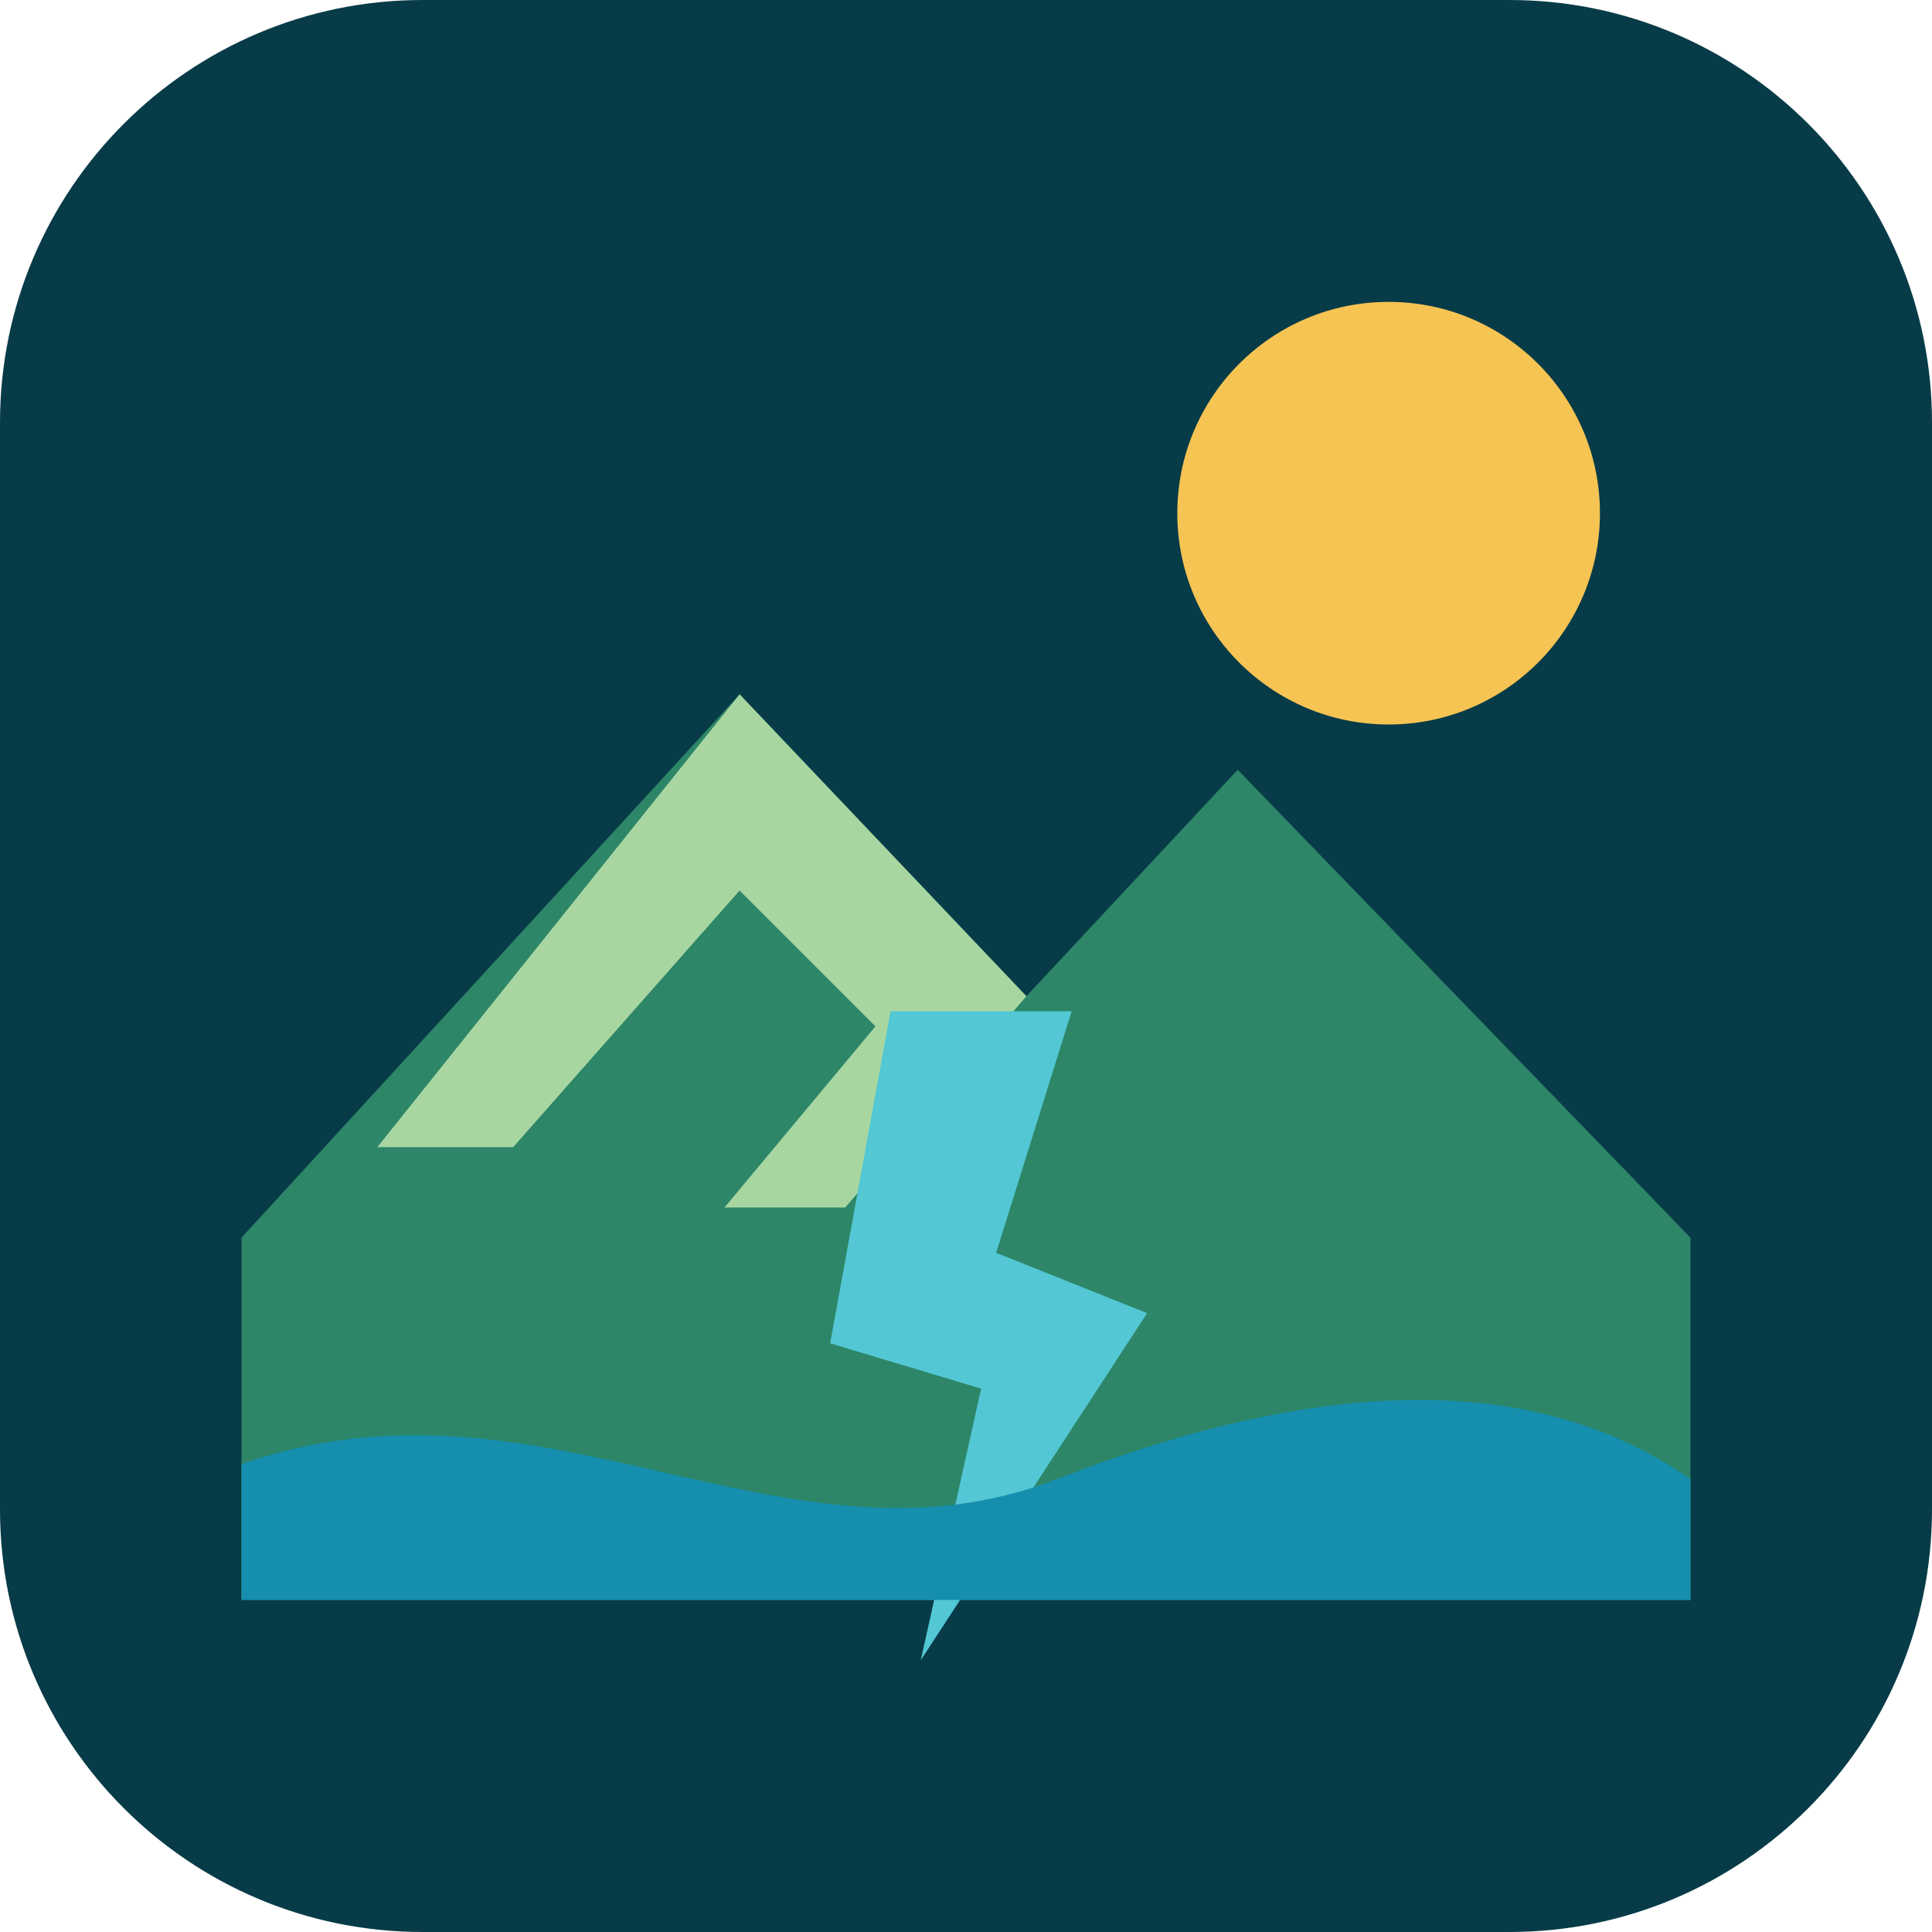
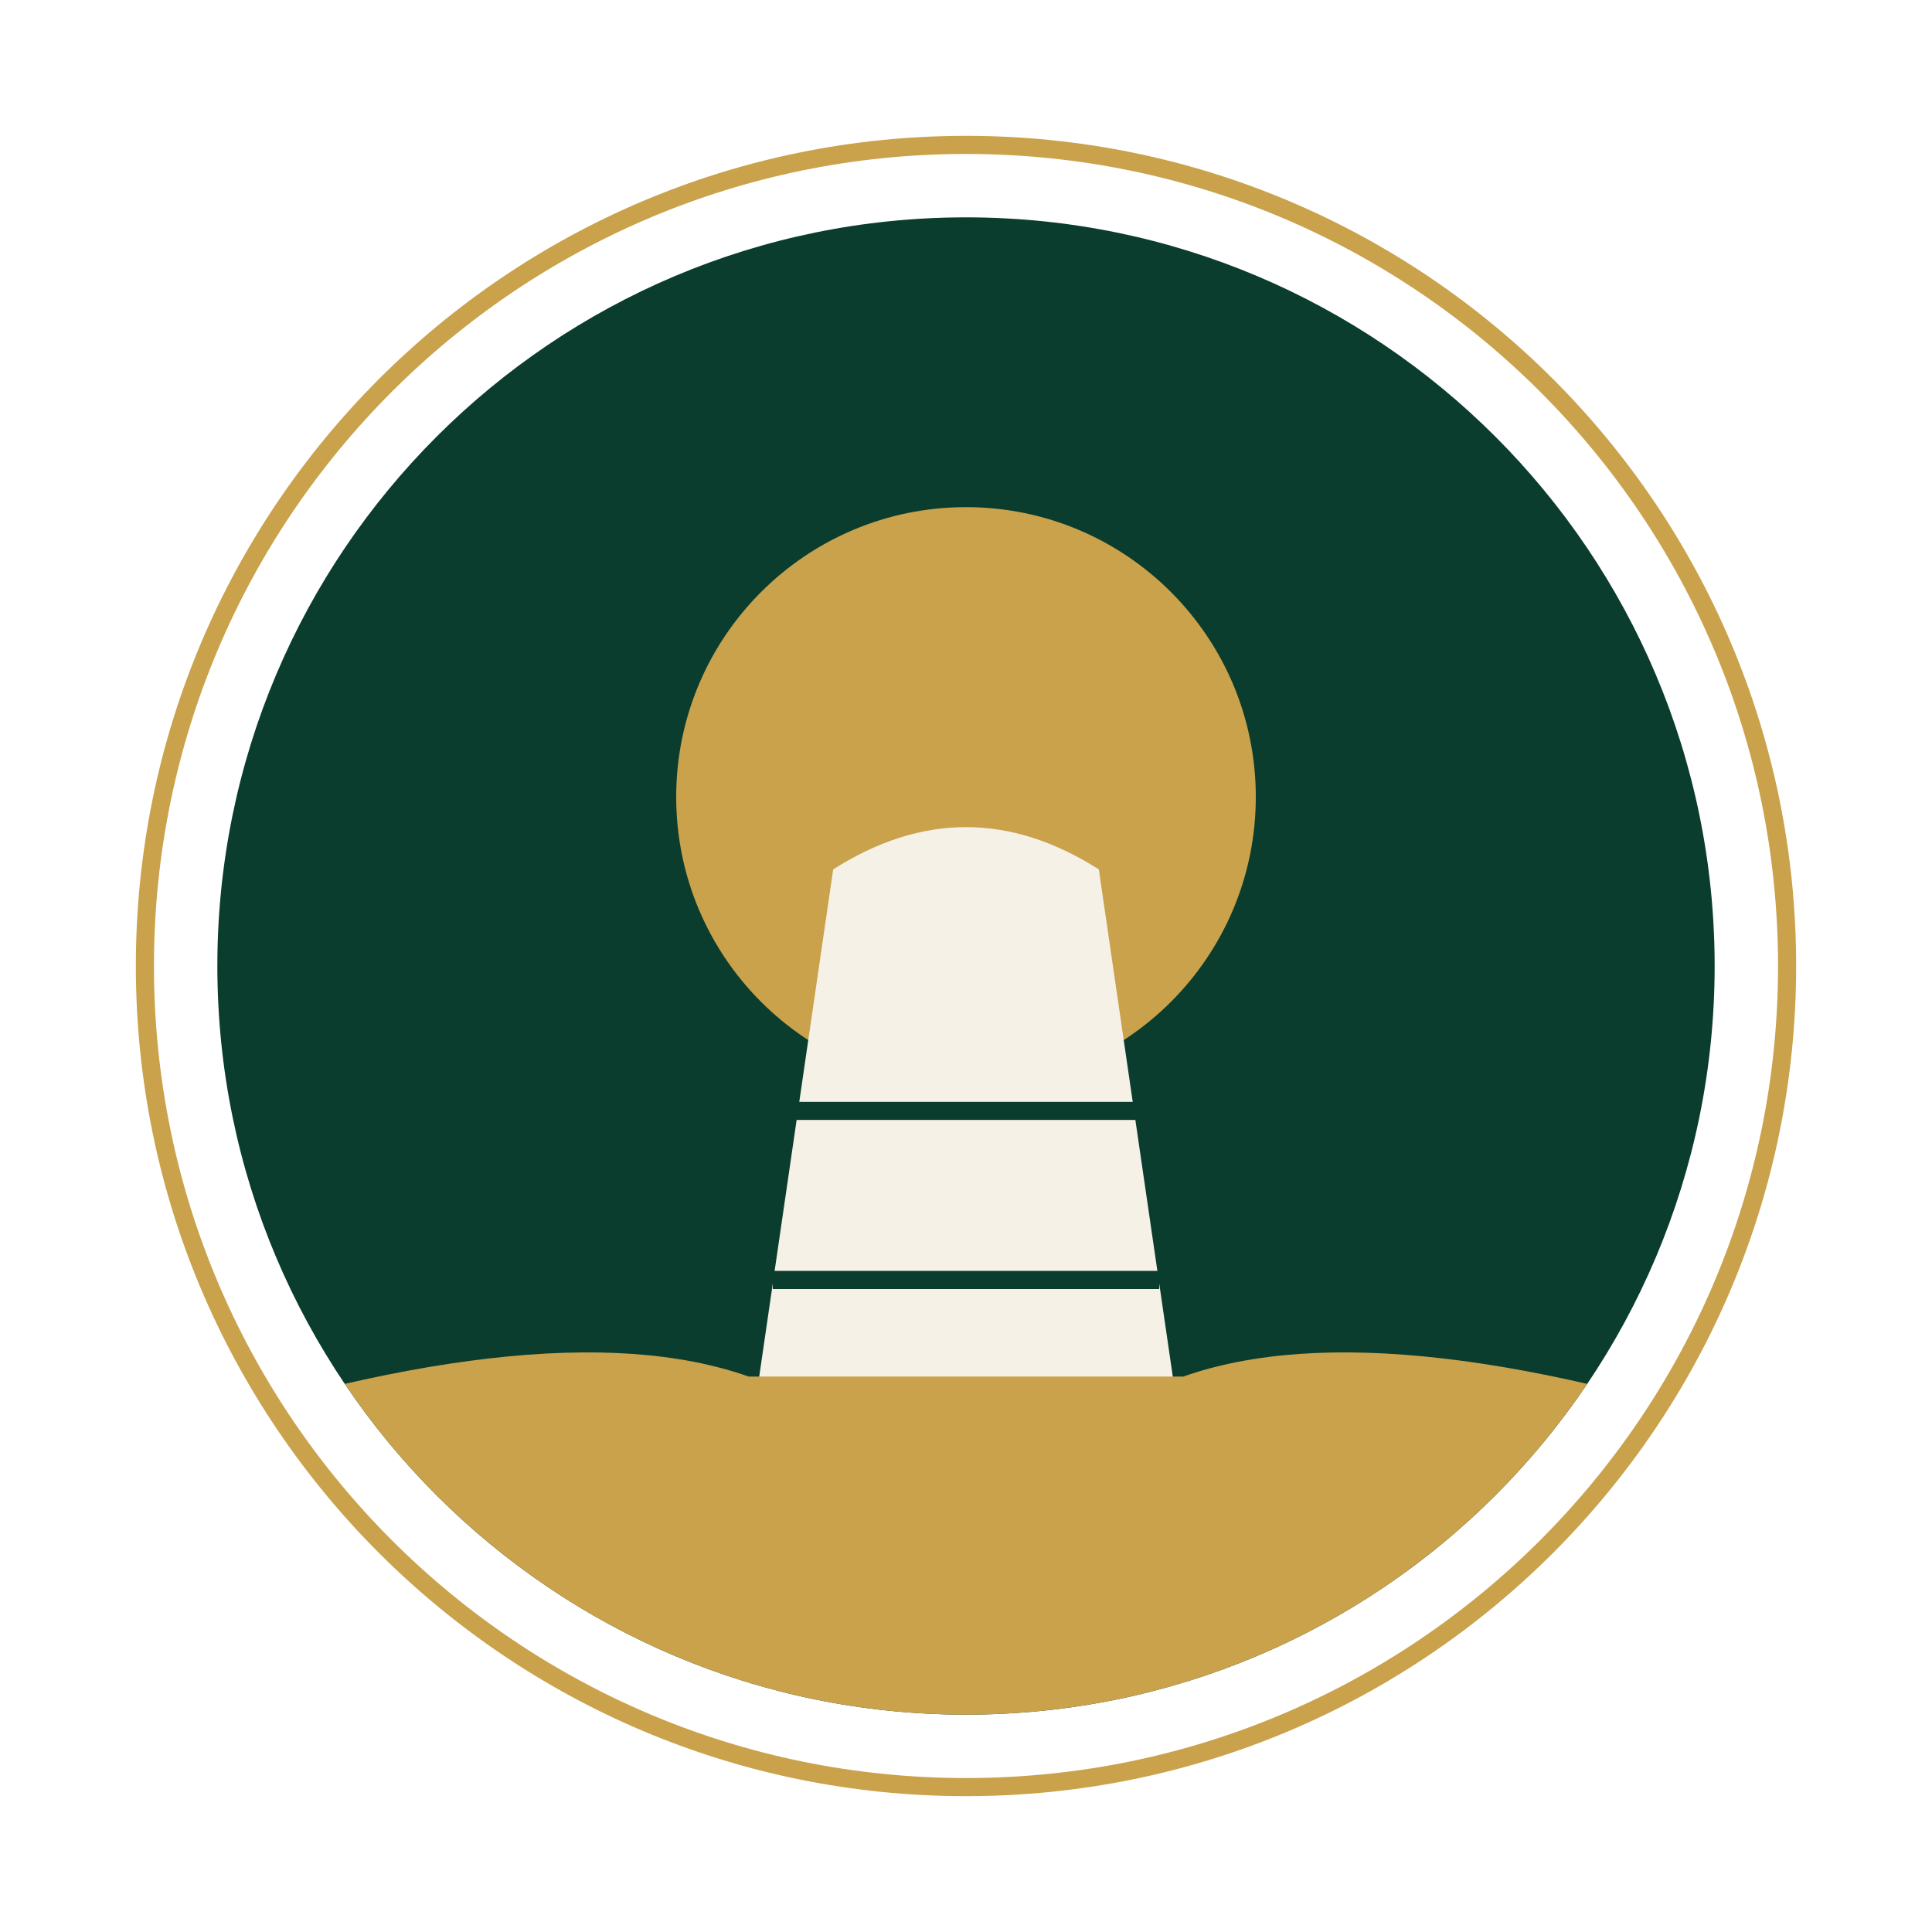
- <svg xmlns="http://www.w3.org/2000/svg" viewBox="0 0 128 128" role="img" aria-labelledby="title">
-   <rect width="128" height="128" rx="28" fill="#073b47" />
-   <circle cx="92" cy="34" r="14" fill="#f6c453" />
-   <path d="M16 82 49 46l19 20 14-15 30 31v24H16Z" fill="#2d8668" />
-   <path d="m49 46 19 20-12 14h-8l10-12-9-9-15 17h-9Z" fill="#a8d6a1" />
-   <path d="M59 67h12l-5 16 10 4-15 23 4-18-10-3Z" fill="#53c7d3" />
-   <path d="M16 97c20-7 36 8 54 1s32-7 42 0v8H16Z" fill="#168eae" />
+ <svg xmlns="http://www.w3.org/2000/svg" viewBox="20 20 160 160" width="512" height="512" role="img" aria-label="Tour Zimbabwe">
+   <defs>
+     <clipPath id="tz-emblem">
+       <circle cx="100" cy="100" r="62" />
+     </clipPath>
+   </defs>
+   <circle cx="100" cy="100" r="68" fill="none" stroke="#C9A24B" stroke-width="1.5" />
+   <circle cx="100" cy="100" r="62" fill="#0B3D2E" />
+   <g clip-path="url(#tz-emblem)">
+     <circle cx="100" cy="86" r="24" fill="#C9A24B" />
+     <path d="M82 140 L89 92 Q100 85 111 92 L118 140 Z" fill="#F6F1E7" />
+     <path d="M85.5 112 L114.5 112" stroke="#0B3D2E" stroke-width="1.5" />
+     <path d="M84 126 L116 126" stroke="#0B3D2E" stroke-width="1.5" />
+     <path d="M30 140 Q65 128 82 134 L118 134 Q135 128 170 140 L170 170 L30 170 Z" fill="#C9A24B" />
+   </g>
</svg>
